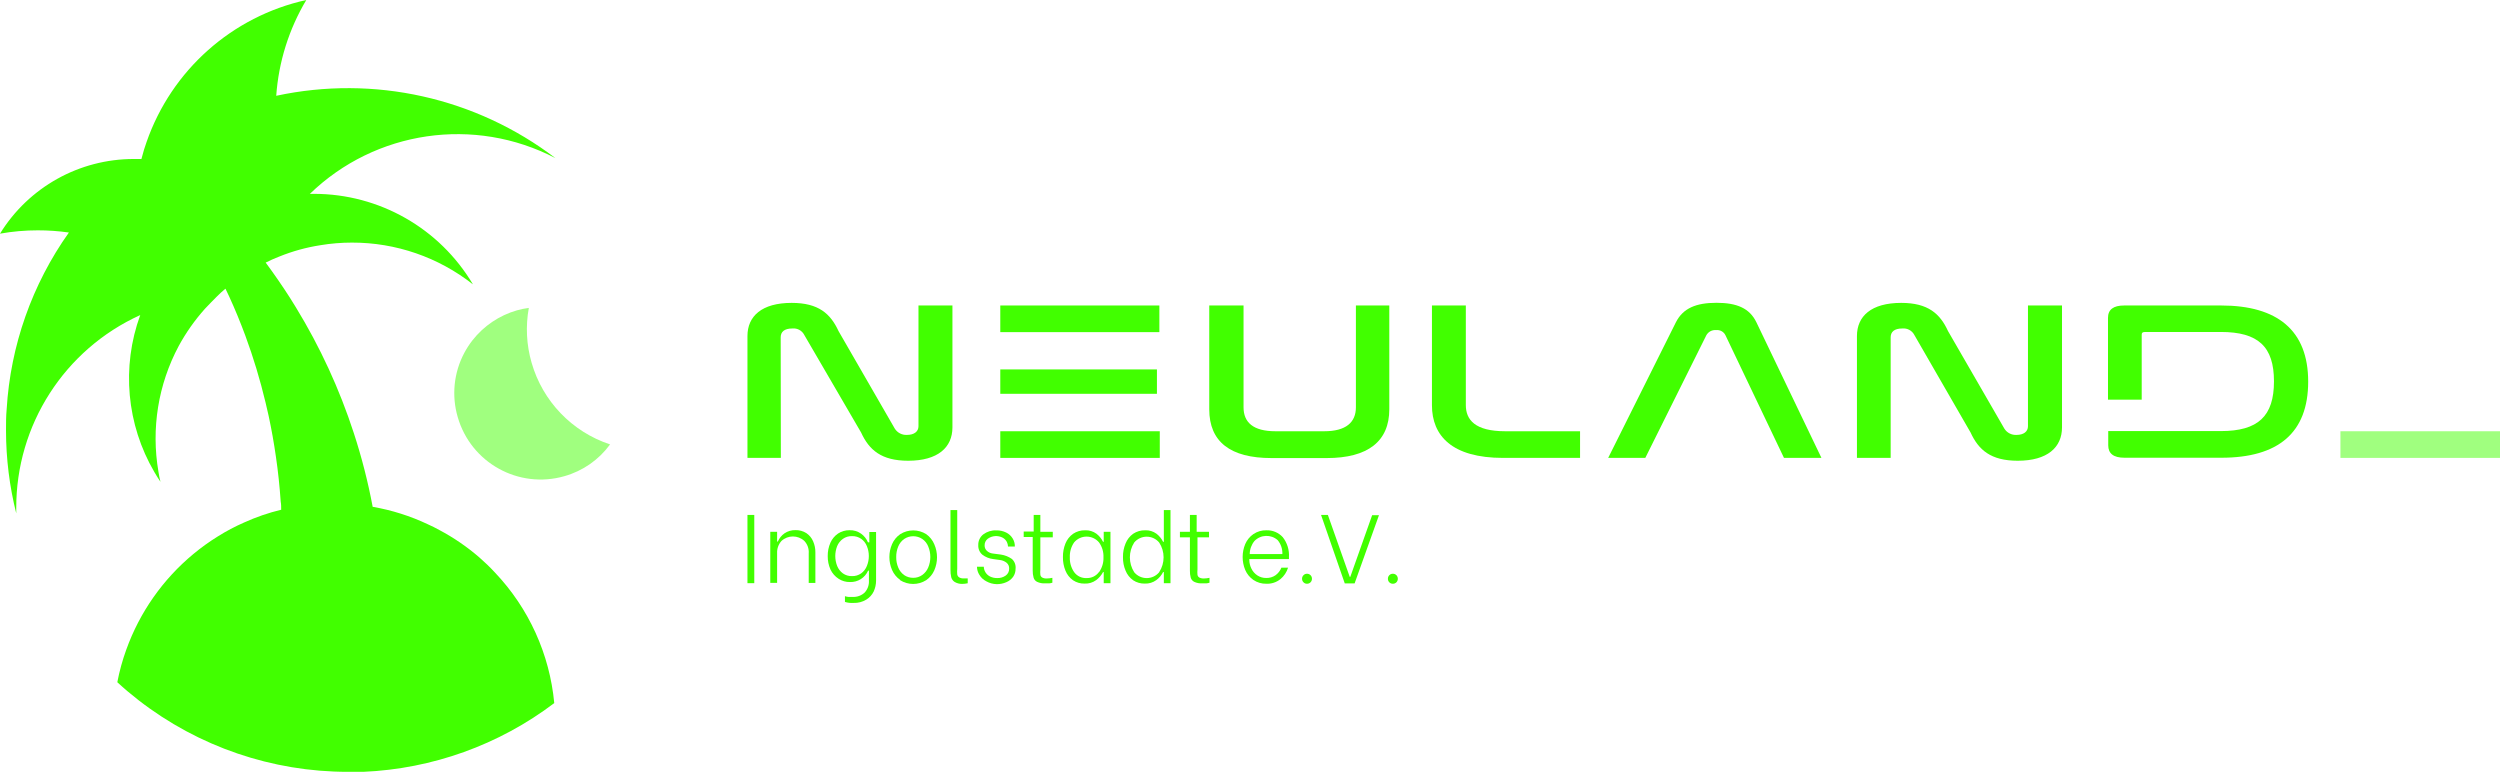
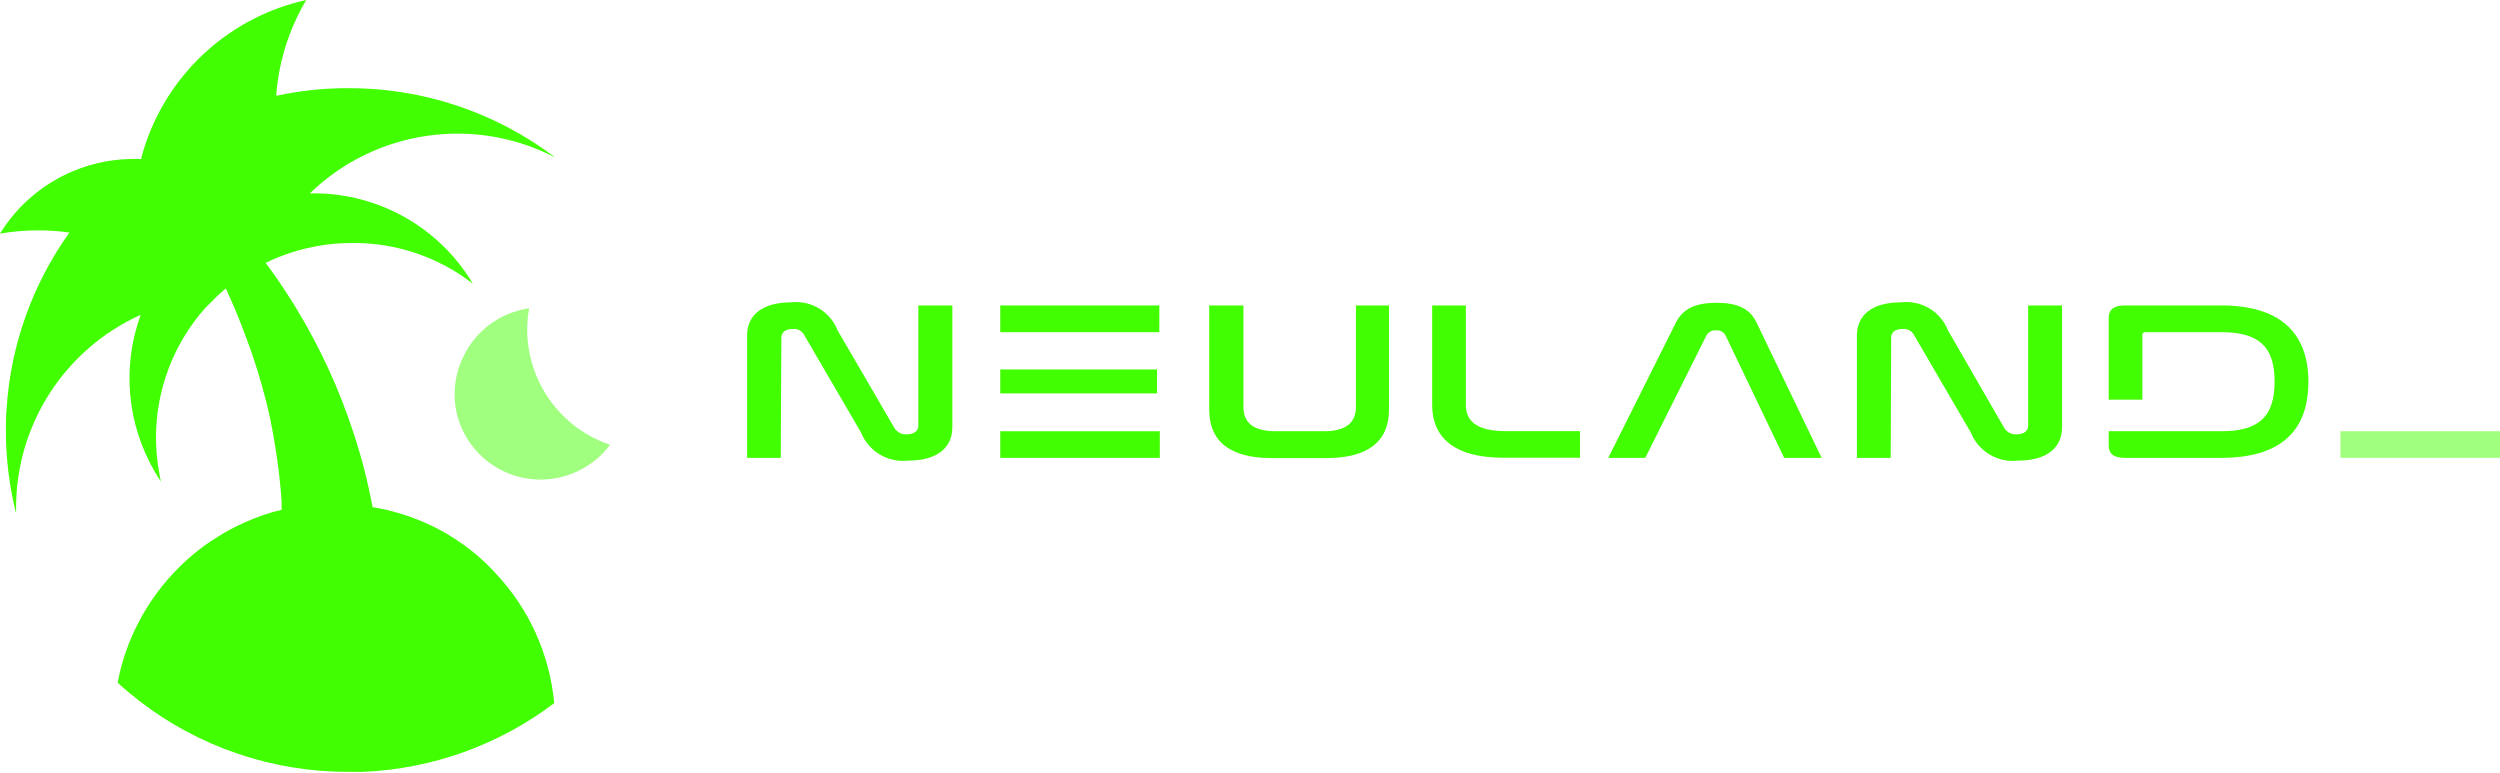
- <svg xmlns="http://www.w3.org/2000/svg" viewBox="0 0 307.71 95.05">
+ <svg xmlns="http://www.w3.org/2000/svg" viewBox="0 0 216.07 66.74">
  <defs>
    <style>.cls-1{isolation:isolate;}.cls-2,.cls-3{fill:#41ff00;}.cls-3{mix-blend-mode:screen;opacity:0.5;}</style>
  </defs>
  <g class="cls-1">
    <g id="Ebene_2" data-name="Ebene 2">
      <g id="Aufteilung">
-         <g id="Logo_normal" data-name="Logo normal">
-           <path class="cls-2" d="M60.93,70.48a27,27,0,0,1,7.29,16.06A41.94,41.94,0,0,1,44.71,95c-.62,0-1.24,0-1.87,0a42,42,0,0,1-25.79-8.82c-.9-.7-1.77-1.43-2.61-2.21a26.29,26.29,0,0,1,1.1-4A27.26,27.26,0,0,1,23.8,68.19a27,27,0,0,1,3-2.16,24.59,24.59,0,0,1,3.25-1.72,25.58,25.58,0,0,1,4.56-1.57c0-.34,0-.68-.06-1-.13-1.87-.32-3.71-.59-5.53h0c-.24-1.69-.54-3.36-.89-5-.12-.57-.25-1.13-.39-1.69a72.6,72.6,0,0,0-2.48-8.2h0c-.61-1.64-1.27-3.26-2-4.84-.14-.32-.29-.63-.45-.95-.37.31-.74.64-1.09,1s-1,1-1.43,1.47A24.26,24.26,0,0,0,22,42.58a24.13,24.13,0,0,0-2.5,15.47c.06.42.15.84.25,1.25-.26-.38-.51-.78-.74-1.18a22.8,22.8,0,0,1-1.75-19.34A26,26,0,0,0,2,62.55c0,.21,0,.43,0,.64A42.17,42.17,0,0,1,.74,53c0-.89,0-1.77.08-2.64A41.88,41.88,0,0,1,8.48,28.62a26.87,26.87,0,0,0-3.83-.27A26.37,26.37,0,0,0,0,28.76a19.33,19.33,0,0,1,16.47-9.19c.23,0,.46,0,.69,0a1.07,1.07,0,0,1,.25,0,.86.86,0,0,1,.06-.23,0,0,0,0,1,0,0q.24-.94.57-1.86A27,27,0,0,1,37.7,0,26.66,26.66,0,0,0,34,11.79a42.1,42.1,0,0,1,34.36,7.67,26.12,26.12,0,0,0-30.22,4.4h.51A22.75,22.75,0,0,1,58.21,35a24,24,0,0,0-14.89-5.14,23.62,23.62,0,0,0-3.88.32,22.78,22.78,0,0,0-5.07,1.4c-.57.22-1.13.47-1.67.74q1.57,2.12,3,4.35c.25.38.49.77.72,1.16a72.83,72.83,0,0,1,7.13,15.48,71.72,71.72,0,0,1,2.32,9.07,26.54,26.54,0,0,1,6.81,2.16c.48.21.94.45,1.4.7A26.52,26.52,0,0,1,59,68.61,24.6,24.6,0,0,1,60.93,70.48Z" />
-           <path class="cls-3" d="M56.34,51.34a10.62,10.62,0,0,0,13.13,7.27,10.48,10.48,0,0,0,5.62-3.91,14.92,14.92,0,0,1-9.66-10.06,14.74,14.74,0,0,1-.34-6.74,9.59,9.59,0,0,0-1.47.3,10.72,10.72,0,0,0-5.47,3.69,10.83,10.83,0,0,0-1,1.54A10.52,10.52,0,0,0,56.34,51.34Z" />
-           <path class="cls-2" d="M96.11,56.36H92v-15c0-2.44,1.76-4.08,5.44-4.08,3.31,0,4.78,1.33,5.77,3.47l6.92,12a1.66,1.66,0,0,0,1.51.78c.88,0,1.41-.42,1.41-1.06V37.6h4.18v15c0,2.47-1.79,4.11-5.45,4.11-3.3,0-4.81-1.33-5.79-3.47L99,41.24a1.48,1.48,0,0,0-1.47-.81c-1,0-1.44.42-1.44,1.09Z" />
-           <path class="cls-2" d="M123.12,53.08v3.28h19.63V53.08ZM142.7,37.6H123.12v3.28H142.7Zm-.3,7.87H123.12v3H142.4Z" />
-           <path class="cls-2" d="M153.06,37.6V50.13c0,1.86,1.19,2.95,3.93,2.95h6c2.67,0,3.9-1.09,3.9-2.95V37.6H171V50.38c0,3.95-2.64,6-7.7,6H156.5c-5.06,0-7.66-2-7.66-6V37.6Z" />
-           <path class="cls-2" d="M180.42,37.6V49.86c0,1.8,1.12,3.22,4.85,3.22h9.21v3.28H185c-6.29,0-8.75-2.73-8.75-6.48V37.6Z" />
-           <path class="cls-2" d="M202.51,56.36h-4.57l8.33-16.68c.88-1.75,2.5-2.41,5-2.41s4.08.66,4.92,2.41l8,16.68h-4.61l-7.2-15.09a1.14,1.14,0,0,0-1.16-.64,1.24,1.24,0,0,0-1.2.64Z" />
-           <path class="cls-2" d="M232.71,56.36h-4.15v-15c0-2.44,1.76-4.08,5.45-4.08,3.3,0,4.78,1.33,5.76,3.47l6.93,12a1.65,1.65,0,0,0,1.51.78c.88,0,1.4-.42,1.4-1.06V37.6h4.19v15c0,2.47-1.8,4.11-5.45,4.11-3.31,0-4.82-1.33-5.8-3.47l-6.92-12a1.5,1.5,0,0,0-1.48-.81c-1,0-1.44.42-1.44,1.09Z" />
-           <path class="cls-2" d="M273.38,37.6H261.46c-1.34,0-2,.5-2,1.53V49.19h4.15v-8c0-.25.13-.33.45-.33h9.29c4.6,0,6.54,1.8,6.54,6.08s-1.94,6.12-6.54,6.12H259.49v1.75c0,1,.63,1.53,2,1.53h11.92c7,0,10.69-3.06,10.69-9.37S280.31,37.6,273.38,37.6Z" />
-           <rect class="cls-3" x="288.07" y="53.08" width="19.64" height="3.28" />
-           <path class="cls-2" d="M92,63.38h.84v8.4H92Z" />
-           <path class="cls-2" d="M94.81,65.46h.84v1.19h.09a2.44,2.44,0,0,1,.81-1,2.3,2.3,0,0,1,1.36-.4,2.37,2.37,0,0,1,1.34.37,2.28,2.28,0,0,1,.83,1,3.31,3.31,0,0,1,.28,1.38v3.75h-.82V68.12A2,2,0,0,0,99,66.58a2.07,2.07,0,0,0-2.81,0,2.09,2.09,0,0,0-.54,1.5v3.66h-.84Z" />
-           <path class="cls-2" d="M104,74.09v-.71a2,2,0,0,0,.41.09,4.63,4.63,0,0,0,.54,0,2,2,0,0,0,1.48-.54,2,2,0,0,0,.52-1.47V70.24h-.1a2.35,2.35,0,0,1-2.23,1.4,2.47,2.47,0,0,1-1.4-.4,2.76,2.76,0,0,1-1-1.14,3.92,3.92,0,0,1-.34-1.65,4,4,0,0,1,.33-1.65,2.69,2.69,0,0,1,.94-1.13,2.52,2.52,0,0,1,1.42-.41,2.3,2.3,0,0,1,1.42.43,2.46,2.46,0,0,1,.84,1.06H107V65.48h.83v6a3.24,3.24,0,0,1-.29,1.32,2.39,2.39,0,0,1-.91,1,2.78,2.78,0,0,1-1.56.41A3,3,0,0,1,104,74.09Zm2-3.52a2.05,2.05,0,0,0,.7-.91,3.22,3.22,0,0,0,0-2.44,2,2,0,0,0-.69-.89,1.86,1.86,0,0,0-1.14-.34,1.83,1.83,0,0,0-1.13.34,2.07,2.07,0,0,0-.7.89,3.35,3.35,0,0,0,0,2.44,2.13,2.13,0,0,0,.7.91,1.83,1.83,0,0,0,1.13.34A1.85,1.85,0,0,0,106,70.57Z" />
-           <path class="cls-2" d="M110.8,71.38a2.89,2.89,0,0,1-1-1.22,4,4,0,0,1,0-3.19,2.89,2.89,0,0,1,1-1.22,3,3,0,0,1,3.21,0A2.89,2.89,0,0,1,115,67a4,4,0,0,1,0,3.19,2.89,2.89,0,0,1-1,1.22,3,3,0,0,1-3.21,0Zm2.72-.61a2.17,2.17,0,0,0,.73-.92,3.36,3.36,0,0,0,0-2.59,2,2,0,0,0-.73-.92,2,2,0,0,0-2.23,0,2.1,2.1,0,0,0-.73.92,3.27,3.27,0,0,0-.25,1.3,3.21,3.21,0,0,0,.25,1.3,2.15,2.15,0,0,0,.72.92,1.94,1.94,0,0,0,1.13.34A1.86,1.86,0,0,0,113.52,70.77Z" />
-           <path class="cls-2" d="M117.49,71.62a1,1,0,0,1-.41-.57,3.94,3.94,0,0,1-.09-.93V62.78h.83V70a4.08,4.08,0,0,0,0,.7.54.54,0,0,0,.23.36,1,1,0,0,0,.59.13l.27,0,.2,0v.6a3.42,3.42,0,0,1-.7.08A1.74,1.74,0,0,1,117.49,71.62Z" />
-           <path class="cls-2" d="M121.4,71.55a2.1,2.1,0,0,1-.85-.79,1.88,1.88,0,0,1-.3-1v0h.84v0a1.38,1.38,0,0,0,.19.66,1.44,1.44,0,0,0,.56.53,1.93,1.93,0,0,0,.9.2,1.7,1.7,0,0,0,1.05-.31,1,1,0,0,0,.42-.85.87.87,0,0,0-.31-.72,1.61,1.61,0,0,0-.8-.34l-.87-.12a2.73,2.73,0,0,1-1.31-.53,1.43,1.43,0,0,1-.51-1.17,1.61,1.61,0,0,1,.62-1.34,2.5,2.5,0,0,1,1.6-.49,2.58,2.58,0,0,1,1.22.27,1.91,1.91,0,0,1,.79.72,1.78,1.78,0,0,1,.27,1v0h-.84v0a1.36,1.36,0,0,0-.14-.56,1.29,1.29,0,0,0-.48-.51,1.75,1.75,0,0,0-1.87.11,1,1,0,0,0-.39.83.87.87,0,0,0,.28.66,1.27,1.27,0,0,0,.73.33l1,.13a3.15,3.15,0,0,1,1.35.54A1.41,1.41,0,0,1,125,70a1.7,1.7,0,0,1-.3,1,2,2,0,0,1-.84.66,2.84,2.84,0,0,1-1.19.24A2.72,2.72,0,0,1,121.4,71.55Z" />
-           <path class="cls-2" d="M128.05,66.14v3.94a3.42,3.42,0,0,0,0,.67.47.47,0,0,0,.22.33,1.08,1.08,0,0,0,.59.12,3.38,3.38,0,0,0,.67-.08v.6a1.62,1.62,0,0,1-.37.08,4.22,4.22,0,0,1-.52,0,2,2,0,0,1-1-.19.81.81,0,0,1-.42-.51,3,3,0,0,1-.11-.88l0-4.12H126v-.68h1.23V63.38h.82v2.08h1.53v.68Z" />
-           <path class="cls-2" d="M132.07,71.42a2.67,2.67,0,0,1-.93-1.18,4.25,4.25,0,0,1-.31-1.67,4.3,4.3,0,0,1,.31-1.68,2.72,2.72,0,0,1,.94-1.19,2.58,2.58,0,0,1,1.48-.43,2.19,2.19,0,0,1,1.39.42,2.83,2.83,0,0,1,.82,1h.08V65.46h.83v6.32h-.83V70.41h-.08a2.93,2.93,0,0,1-.86,1,2.22,2.22,0,0,1-1.4.42A2.45,2.45,0,0,1,132.07,71.42Zm3.21-1a3,3,0,0,0,.54-1.83,2.94,2.94,0,0,0-.54-1.82,2,2,0,0,0-3.08,0,3,3,0,0,0-.52,1.82,3,3,0,0,0,.53,1.83,1.78,1.78,0,0,0,1.53.73A1.8,1.8,0,0,0,135.28,70.39Z" />
-           <path class="cls-2" d="M139.47,71.42a2.67,2.67,0,0,1-.93-1.18,4.08,4.08,0,0,1-.32-1.67,4.13,4.13,0,0,1,.32-1.68,2.7,2.7,0,0,1,.93-1.19,2.58,2.58,0,0,1,1.48-.43,2.19,2.19,0,0,1,1.39.42,2.83,2.83,0,0,1,.82,1h.09V62.78h.82v9h-.82V70.41h-.09a2.71,2.71,0,0,1-.85,1,2.23,2.23,0,0,1-1.39.42A2.48,2.48,0,0,1,139.47,71.42Zm3.21-1a3.34,3.34,0,0,0,0-3.64,2,2,0,0,0-3.08,0,3.41,3.41,0,0,0,0,3.65,2,2,0,0,0,3.08,0Z" />
-           <path class="cls-2" d="M147.39,66.14v3.94a3.62,3.62,0,0,0,0,.67.47.47,0,0,0,.22.33,1.11,1.11,0,0,0,.59.12,3.38,3.38,0,0,0,.67-.08v.6a1.62,1.62,0,0,1-.37.08,4.22,4.22,0,0,1-.52,0,2,2,0,0,1-1-.19.84.84,0,0,1-.42-.51,3,3,0,0,1-.1-.88V66.14h-1.23v-.68h1.23V63.38h.83v2.08h1.52v.68Z" />
-           <path class="cls-2" d="M154.27,71.38a2.86,2.86,0,0,1-1-1.22,4.16,4.16,0,0,1,0-3.2,2.86,2.86,0,0,1,1-1.22,2.74,2.74,0,0,1,1.62-.47,2.6,2.6,0,0,1,2,.85,3.62,3.62,0,0,1,.76,2.46v.23h-4.88v.09a2.43,2.43,0,0,0,.26,1.09,2.08,2.08,0,0,0,.74.84,1.93,1.93,0,0,0,1.09.31A1.91,1.91,0,0,0,157,70.8a2.1,2.1,0,0,0,.72-.93h.82a2.92,2.92,0,0,1-.94,1.41,2.59,2.59,0,0,1-1.74.57A2.74,2.74,0,0,1,154.27,71.38Zm3.57-3.18a2.54,2.54,0,0,0-.58-1.72,2.07,2.07,0,0,0-2.85.1,2.59,2.59,0,0,0-.59,1.62Z" />
-           <path class="cls-2" d="M160.44,71.67a.6.6,0,0,1-.18-.43.6.6,0,0,1,.18-.44.57.57,0,0,1,.43-.18.59.59,0,0,1,.44.18.6.6,0,0,1,.17.44.6.6,0,0,1-.61.61A.57.57,0,0,1,160.44,71.67Z" />
-           <path class="cls-2" d="M162.6,63.38h.84L166.13,71h.07l2.69-7.59h.84l-3,8.4h-1.21Z" />
-           <path class="cls-2" d="M171,71.67a.59.59,0,0,1-.17-.43.6.6,0,0,1,.17-.44.59.59,0,0,1,.44-.18.6.6,0,0,1,.44.18.64.64,0,0,1,.17.44.63.63,0,0,1-.17.43.6.6,0,0,1-.44.18A.59.59,0,0,1,171,71.67Z" />
+         <g id="Logo_Klein" data-name="Logo Klein">
+           <path class="cls-2" d="M42.78,49.49A18.89,18.89,0,0,1,47.9,60.77a29.43,29.43,0,0,1-16.51,5.94c-.43,0-.87,0-1.31,0A29.46,29.46,0,0,1,12,60.55c-.63-.49-1.24-1-1.83-1.55a18.14,18.14,0,0,1,.77-2.85,19.24,19.24,0,0,1,5.8-8.27,17.68,17.68,0,0,1,2.12-1.51,16,16,0,0,1,2.28-1.21,16.79,16.79,0,0,1,3.2-1.1c0-.24,0-.48,0-.72-.09-1.31-.23-2.61-.42-3.88h0c-.17-1.19-.38-2.36-.62-3.51-.09-.4-.18-.8-.28-1.19A51,51,0,0,0,21.21,29h0c-.43-1.16-.89-2.29-1.39-3.4-.1-.23-.2-.44-.31-.67-.26.22-.52.45-.77.69s-.68.67-1,1a16.86,16.86,0,0,0-4,14.12,8.55,8.55,0,0,0,.17.88c-.18-.27-.36-.55-.52-.83a16,16,0,0,1-1.23-13.58A18.28,18.28,0,0,0,1.39,43.92c0,.15,0,.3,0,.45a29.38,29.38,0,0,1-.88-7.19c0-.62,0-1.24.06-1.85A29.35,29.35,0,0,1,6,20.1a18.18,18.18,0,0,0-2.68-.19A19.5,19.5,0,0,0,0,20.19a13.58,13.58,0,0,1,11.57-6.45,3.85,3.85,0,0,1,.48,0h.18a.47.47,0,0,1,0-.16v0c.12-.44.25-.88.4-1.31A19,19,0,0,1,26.47,0a18.88,18.88,0,0,0-2.6,8.28,29,29,0,0,1,6.21-.66,29.45,29.45,0,0,1,17.92,6,18.34,18.34,0,0,0-21.22,3.09h.36a16,16,0,0,1,13.73,7.81A16.79,16.79,0,0,0,30.42,21a17.11,17.11,0,0,0-6.29,1.2c-.4.16-.79.33-1.17.52q1.11,1.48,2.1,3.06c.18.26.35.54.51.81a51.36,51.36,0,0,1,5,10.87,48.33,48.33,0,0,1,1.63,6.37A18.66,18.66,0,0,1,37,45.3c.34.15.66.31,1,.49a19.12,19.12,0,0,1,3.45,2.39A16.83,16.83,0,0,1,42.78,49.49Z" />
+           <path class="cls-3" d="M39.56,36.05a7.45,7.45,0,0,0,9.22,5.11,7.75,7.75,0,0,0,1.69-.72,7.35,7.35,0,0,0,2.26-2,10.51,10.51,0,0,1-7-11.8,7.57,7.57,0,0,0-1,.22,7.42,7.42,0,0,0-3.84,2.59,7.61,7.61,0,0,0-.69,1.08A7.37,7.37,0,0,0,39.56,36.05Z" />
+           <path class="cls-2" d="M67.48,39.57H64.57V29c0-1.72,1.24-2.87,3.83-2.87a3.85,3.85,0,0,1,4,2.44L77.31,37a1.14,1.14,0,0,0,1.06.54c.61,0,1-.29,1-.74V26.4h2.94V36.92c0,1.74-1.26,2.89-3.82,2.89a3.92,3.92,0,0,1-4.08-2.44L69.53,29a1,1,0,0,0-1-.57c-.67,0-1,.3-1,.76Z" />
+           <path class="cls-2" d="M86.45,37.27v2.3h13.79v-2.3ZM100.2,26.4H86.45v2.31H100.2ZM100,31.93H86.45V34H100Z" />
+           <path class="cls-2" d="M107.47,26.4v8.8c0,1.31.84,2.07,2.77,2.07h4.21c1.88,0,2.74-.76,2.74-2.07V26.4h2.86v9c0,2.77-1.85,4.19-5.4,4.19h-4.76c-3.55,0-5.38-1.42-5.38-4.19v-9Z" />
+           <path class="cls-2" d="M126.69,26.4V35c0,1.27.79,2.26,3.4,2.26h6.47v2.3h-6.64c-4.42,0-6.14-1.91-6.14-4.54V26.4Z" />
+           <path class="cls-2" d="M142.2,39.57H139l5.85-11.7c.62-1.23,1.75-1.7,3.51-1.7s2.86.47,3.45,1.7l5.63,11.7h-3.24L149.14,29a.82.82,0,0,0-.82-.45.88.88,0,0,0-.84.45Z" />
+           <path class="cls-2" d="M163.41,39.57h-2.92V29c0-1.72,1.24-2.87,3.83-2.87a3.87,3.87,0,0,1,4.05,2.44L173.23,37a1.15,1.15,0,0,0,1.06.54c.61,0,1-.29,1-.74V26.4h2.93V36.92c0,1.74-1.26,2.89-3.82,2.89a3.9,3.9,0,0,1-4.07-2.44L165.45,29a1,1,0,0,0-1-.57c-.67,0-1,.3-1,.76Z" />
+           <path class="cls-2" d="M192,26.4h-8.37c-.94,0-1.38.36-1.38,1.08v7.06h2.91v-5.6c0-.18.1-.23.32-.23H192c3.24,0,4.59,1.26,4.59,4.27s-1.35,4.29-4.59,4.29h-9.75V38.5c0,.72.44,1.07,1.38,1.07H192c4.89,0,7.51-2.14,7.51-6.57S196.83,26.4,192,26.4Z" />
+           <rect class="cls-3" x="202.28" y="37.27" width="13.79" height="2.3" />
        </g>
      </g>
    </g>
  </g>
</svg>
